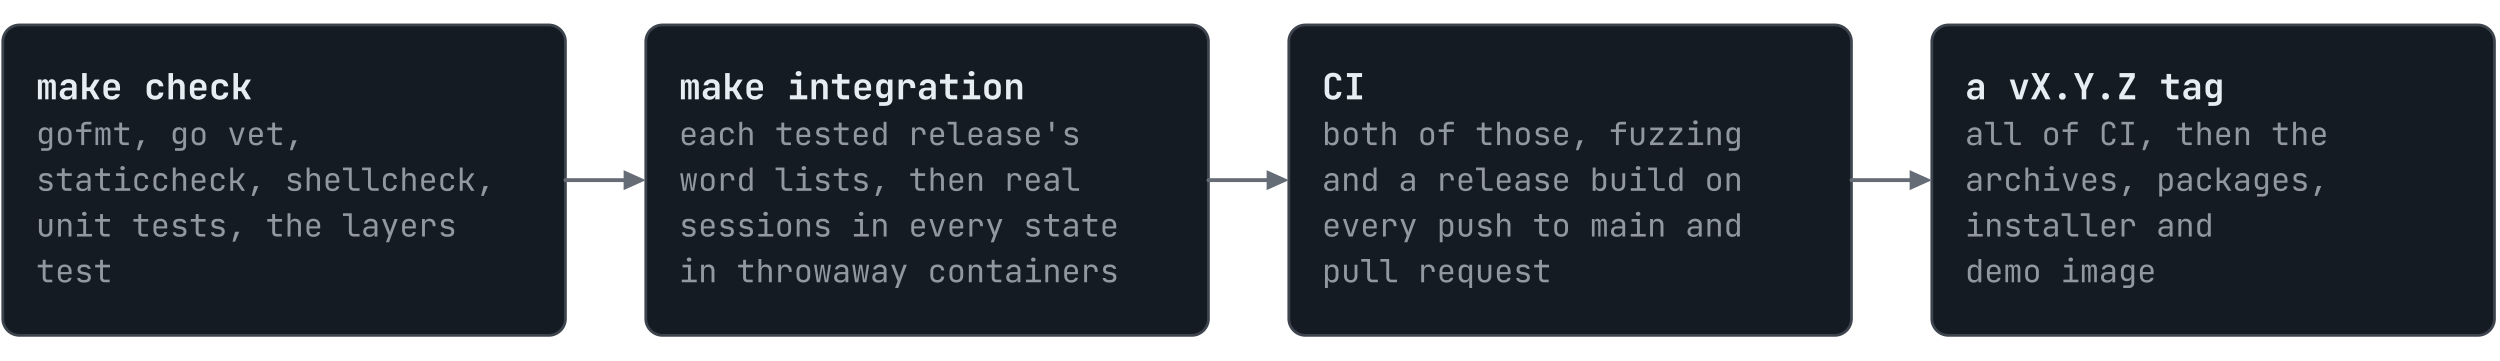
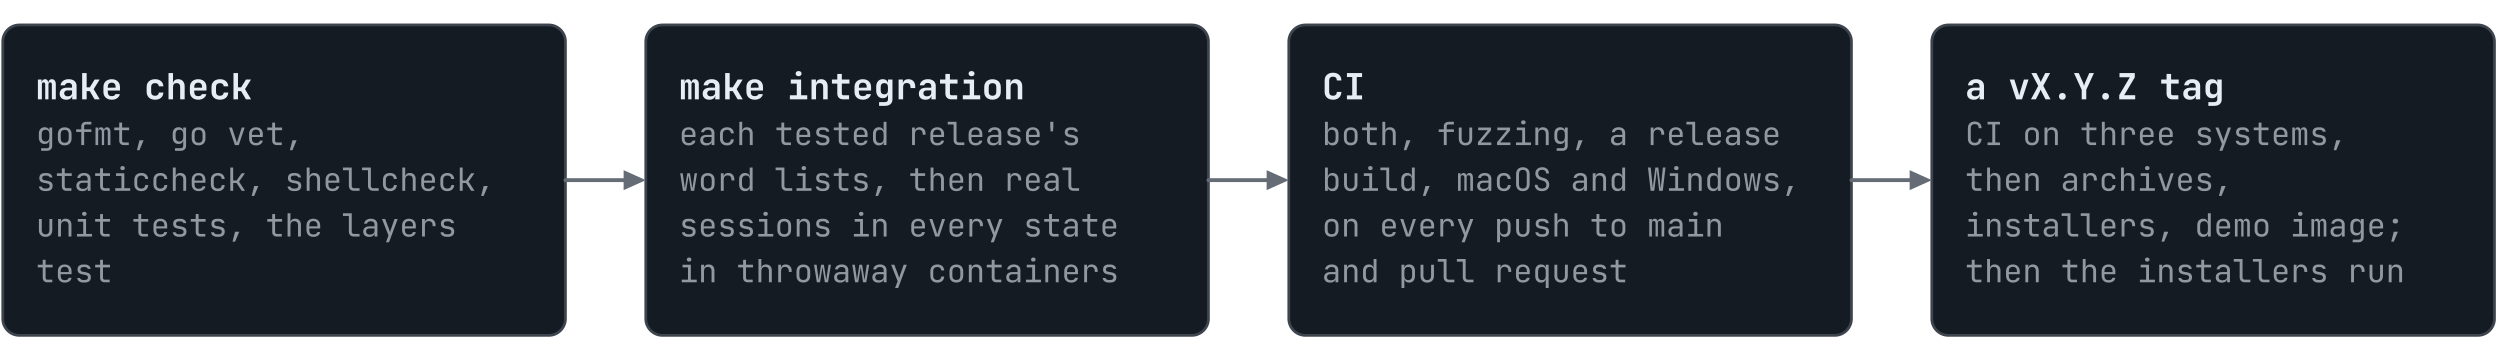
- <svg xmlns="http://www.w3.org/2000/svg" viewBox="-1 -1 902 130" width="902" height="130" role="img" aria-label="From a change to a release. make check runs gofmt, go vet, staticcheck, shellcheck, the unit tests and the layers test. make integration compares each tested zellij release's word lists, then runs real sessions on it in throwaway containers. CI runs both, fuzzing and a release build on every push to main and pull request. A vX.Y.Z tag runs all of CI, then builds the archives, packages, installer and demo image.">
+ <svg xmlns="http://www.w3.org/2000/svg" viewBox="-1 -1 902 130" width="902" height="130" role="img" aria-label="From a change to a release. make check runs gofmt, go vet, staticcheck, shellcheck, the unit tests and the layers test. make integration compares each tested zellij release's word lists, then runs real sessions on it in throwaway containers. CI runs both, fuzzing, a release build and the macOS and Windows checks on every push to main and pull request. A vX.Y.Z tag runs all of CI on Linux, macOS and Windows, then builds the archives, packages, installers and demo image, and installs the release to check the installers.">
  <defs>
    <path id="g0" d="M52 0V-550H154V-476H175L158 -458Q158 -504 184 -532Q210 -560 251 -560Q295 -560 320 -524Q344 -488 344 -427L322 -476H356L343 -458Q343 -504 369 -532Q395 -560 438 -560Q489 -560 519 -522Q549 -484 549 -419V0H439V-414Q439 -441 427 -456Q415 -472 392 -472Q370 -472 358 -457Q345 -442 345 -414V0H255V-414Q255 -442 243 -457Q231 -472 208 -472Q185 -472 174 -457Q162 -442 162 -414V0Z" />
    <path id="g1" d="M239 10Q154 10 105 -35Q56 -80 56 -156Q56 -237 110 -281Q164 -325 263 -325H400V-372Q400 -412 374 -434Q348 -457 303 -457Q262 -457 235 -439Q208 -421 203 -390H81Q90 -468 151 -514Q212 -560 307 -560Q408 -560 466 -510Q525 -459 525 -373V0H404V-96H384L404 -123Q404 -62 359 -26Q314 10 239 10ZM280 -84Q333 -84 366 -111Q400 -138 400 -181V-248H265Q227 -248 204 -226Q181 -204 181 -168Q181 -129 208 -106Q234 -84 280 -84Z" />
    <path id="g2" d="M80 0V-730H205V-334H292L426 -550H566L400 -284L569 0H426L292 -228H205V0Z" />
    <path id="g3" d="M301 10Q231 10 179 -17Q127 -44 98 -92Q70 -141 70 -206V-344Q70 -409 98 -458Q127 -506 179 -533Q231 -560 301 -560Q370 -560 422 -533Q473 -506 502 -458Q530 -409 530 -344V-245H191V-206Q191 -148 219 -118Q247 -89 302 -89Q344 -89 370 -104Q396 -118 403 -146H526Q512 -75 450 -32Q389 10 301 10ZM409 -315V-345Q409 -402 382 -432Q355 -463 301 -463Q247 -463 219 -432Q191 -401 191 -344V-323L418 -325Z" />
    <path id="g4" d="M303 10Q233 10 180 -16Q128 -43 99 -92Q70 -140 70 -206V-344Q70 -411 99 -459Q128 -507 180 -534Q233 -560 303 -560Q407 -560 469 -506Q531 -453 534 -361H409Q406 -404 378 -428Q351 -451 303 -451Q253 -451 224 -424Q195 -396 195 -345V-206Q195 -155 224 -127Q253 -99 303 -99Q351 -99 378 -122Q406 -146 409 -189H534Q531 -97 469 -44Q407 10 303 10Z" />
    <path id="g5" d="M77 0V-730H202V-550L199 -445H233L199 -416Q199 -484 238 -522Q278 -560 347 -560Q428 -560 476 -506Q525 -452 525 -361V0H400V-348Q400 -398 374 -425Q348 -452 301 -452Q255 -452 228 -424Q202 -396 202 -344V0Z" />
    <path id="g6" d="M161 180V98H336Q378 98 398 79Q417 60 417 20V-50L419 -150H401L418 -165Q418 -105 378 -70Q338 -35 271 -35Q186 -35 137 -90Q88 -146 88 -240V-356Q88 -450 137 -505Q186 -560 271 -560Q338 -560 378 -525Q418 -490 418 -430L401 -445H418V-550H507V20Q507 94 462 137Q416 180 335 180ZM298 -113Q354 -113 386 -148Q418 -183 418 -245V-350Q418 -412 386 -447Q354 -482 298 -482Q241 -482 210 -448Q178 -414 178 -350V-245Q178 -181 210 -147Q241 -113 298 -113Z" />
    <path id="g7" d="M300 8Q234 8 186 -17Q138 -42 112 -90Q85 -137 85 -202V-348Q85 -414 112 -461Q138 -508 186 -533Q234 -558 300 -558Q366 -558 414 -533Q462 -508 488 -461Q515 -414 515 -349V-202Q515 -137 488 -90Q462 -42 414 -17Q366 8 300 8ZM300 -72Q359 -72 392 -105Q425 -138 425 -202V-348Q425 -412 392 -445Q359 -478 300 -478Q242 -478 208 -445Q175 -412 175 -348V-202Q175 -138 208 -105Q242 -72 300 -72Z" />
    <path id="g8" d="M220 0V-413H60V-495H220V-590Q220 -655 261 -692Q302 -730 374 -730H535V-648H374Q343 -648 326 -634Q310 -619 310 -590V-495H535V-413H310V0Z" />
    <path id="g9" d="M66 0V-550H145V-484H163L149 -460Q149 -506 174 -533Q198 -560 240 -560Q286 -560 311 -526Q336 -492 336 -430L309 -484H351L332 -460Q332 -506 358 -533Q383 -560 425 -560Q477 -560 506 -521Q534 -482 534 -418V0H451V-419Q451 -453 436 -472Q422 -491 394 -491Q367 -491 352 -472Q336 -454 336 -420V0H264V-419Q264 -454 248 -472Q233 -491 205 -491Q177 -491 163 -472Q149 -454 149 -420V0Z" />
    <path id="g10" d="M360 0Q289 0 250 -38Q210 -76 210 -145V-468H55V-550H210V-705H300V-550H520V-468H300V-145Q300 -82 360 -82H510V0Z" />
    <path id="g11" d="M165 160 245 -151H375L245 160Z" />
    <path id="g12" d="M239 0 55 -550H147L269 -180Q280 -147 289 -116Q298 -86 302 -69Q307 -86 316 -116Q325 -147 335 -180L454 -550H545L361 0Z" />
    <path id="g13" d="M300 10Q235 10 186 -16Q138 -42 112 -90Q85 -137 85 -200V-350Q85 -414 112 -461Q138 -508 186 -534Q235 -560 300 -560Q365 -560 414 -534Q462 -508 488 -461Q515 -414 515 -350V-253H173V-200Q173 -135 206 -100Q239 -66 300 -66Q352 -66 384 -84Q416 -103 423 -140H513Q504 -71 446 -30Q387 10 300 10ZM427 -313V-350Q427 -415 394 -450Q362 -485 300 -485Q239 -485 206 -450Q173 -415 173 -350V-321H434Z" />
    <path id="g14" d="M283 8Q227 8 186 -10Q144 -27 120 -59Q95 -91 90 -135H180Q186 -106 212 -89Q239 -72 283 -72H325Q378 -72 404 -94Q430 -115 430 -151Q430 -186 406 -206Q383 -227 337 -234L263 -246Q182 -260 142 -296Q103 -333 103 -403Q103 -477 150 -518Q197 -558 291 -558H329Q408 -558 456 -521Q504 -484 514 -421H424Q418 -447 394 -462Q370 -478 329 -478H291Q240 -478 216 -459Q193 -440 193 -402Q193 -368 213 -352Q233 -336 276 -329L350 -317Q439 -303 480 -265Q520 -227 520 -155Q520 -79 472 -36Q423 8 325 8Z" />
    <path id="g15" d="M252 10Q165 10 115 -34Q65 -79 65 -155Q65 -232 115 -276Q165 -320 250 -320H420V-375Q420 -426 390 -454Q359 -481 303 -481Q254 -481 221 -460Q188 -440 183 -405H93Q102 -476 160 -518Q218 -560 305 -560Q400 -560 455 -511Q510 -462 510 -378V0H422V-105H407L422 -120Q422 -60 376 -25Q329 10 252 10ZM274 -61Q338 -61 379 -93Q420 -125 420 -175V-253H252Q207 -253 181 -228Q155 -203 155 -160Q155 -114 186 -88Q218 -61 274 -61Z" />
    <path id="g16" d="M85 0V-82H280V-468H110V-550H370V-82H555V0ZM315 -649Q282 -649 263 -666Q244 -683 244 -712Q244 -742 263 -760Q282 -777 315 -777Q348 -777 367 -760Q386 -742 386 -712Q386 -683 367 -666Q348 -649 315 -649Z" />
    <path id="g17" d="M304 10Q238 10 188 -15Q139 -40 112 -88Q85 -135 85 -200V-350Q85 -416 112 -463Q139 -510 188 -535Q238 -560 304 -560Q399 -560 457 -509Q515 -458 518 -370H428Q425 -423 392 -452Q360 -480 304 -480Q245 -480 210 -446Q175 -413 175 -351V-200Q175 -138 210 -104Q245 -70 304 -70Q360 -70 392 -99Q425 -128 428 -180H518Q515 -92 457 -41Q399 10 304 10Z" />
    <path id="g18" d="M92 0V-730H182V-550V-445H201L182 -424Q182 -489 221 -524Q260 -560 329 -560Q412 -560 461 -509Q510 -458 510 -370V0H420V-360Q420 -419 388 -452Q357 -484 303 -484Q247 -484 214 -449Q182 -414 182 -350V0Z" />
    <path id="g19" d="M95 0V-730H185V-323H291L451 -550H554L369 -288L557 0H452L292 -245H185V0Z" />
    <path id="g20" d="M375 0Q327 0 291 -19Q255 -38 235 -73Q215 -108 215 -155V-648H30V-730H305V-155Q305 -121 324 -102Q343 -82 375 -82H550V0Z" />
    <path id="g21" d="M299 10Q204 10 147 -46Q90 -103 90 -200V-550H180V-200Q180 -138 212 -104Q244 -69 299 -69Q355 -69 388 -104Q420 -138 420 -200V-550H510V-200Q510 -103 452 -46Q394 10 299 10Z" />
    <path id="g22" d="M92 0V-550H182V-445H201L182 -424Q182 -489 221 -524Q260 -560 329 -560Q412 -560 461 -509Q510 -458 510 -370V0H420V-360Q420 -419 388 -450Q357 -482 303 -482Q247 -482 214 -448Q182 -414 182 -350V0Z" />
    <path id="g23" d="M178 180 259 -34 55 -550H155L283 -210Q290 -193 296 -170Q302 -146 306 -130Q310 -146 316 -170Q322 -193 328 -210L448 -550H545L274 180Z" />
    <path id="g24" d="M111 0V-550H199V-445H220L191 -380Q191 -469 230 -514Q268 -560 344 -560Q431 -560 482 -506Q534 -451 534 -358V-325H444V-350Q444 -415 412 -450Q381 -484 323 -484Q266 -484 234 -449Q201 -414 201 -350V0Z" />
    <path id="g25" d="M76 0V-114H268V-437H101V-550H388V-114H558V0ZM318 -642Q280 -642 258 -662Q236 -681 236 -714Q236 -747 258 -766Q280 -786 318 -786Q356 -786 378 -766Q400 -747 400 -714Q400 -681 378 -662Q356 -642 318 -642Z" />
    <path id="g26" d="M77 0V-550H199V-445H233L199 -416Q199 -484 238 -522Q278 -560 347 -560Q428 -560 476 -506Q525 -452 525 -361V0H400V-348Q400 -398 374 -425Q348 -452 301 -452Q255 -452 228 -424Q202 -396 202 -344V0Z" />
    <path id="g27" d="M360 0Q281 0 236 -44Q192 -88 192 -165V-437H43V-550H192V-705H318V-550H529V-437H318V-165Q318 -113 369 -113H519V0Z" />
    <path id="g28" d="M152 180V76H315Q357 76 378 56Q399 35 399 -3V-44L401 -147H374L401 -174Q401 -107 362 -70Q322 -32 255 -32Q171 -32 122 -89Q72 -146 72 -243V-350Q72 -446 122 -503Q171 -560 255 -560Q322 -560 362 -522Q401 -485 401 -418L374 -445H401L398 -550H523V0Q523 83 468 132Q413 180 317 180ZM297 -140Q345 -140 372 -168Q398 -197 398 -248V-344Q398 -395 372 -424Q345 -452 297 -452Q249 -452 223 -424Q197 -396 197 -344V-248Q197 -196 223 -168Q249 -140 297 -140Z" />
    <path id="g29" d="M94 0V-550H212V-445H243L206 -381Q206 -470 246 -515Q286 -560 364 -560Q453 -560 504 -505Q555 -450 555 -353V-313H424V-344Q424 -397 396 -426Q369 -455 321 -455Q272 -455 246 -426Q219 -397 219 -344V0Z" />
    <path id="g30" d="M300 9Q230 9 178 -18Q127 -44 98 -92Q70 -141 70 -207V-343Q70 -409 98 -458Q127 -506 178 -532Q230 -559 300 -559Q371 -559 422 -532Q473 -506 502 -458Q530 -409 530 -344V-207Q530 -141 502 -92Q473 -44 422 -18Q371 9 300 9ZM300 -100Q350 -100 378 -128Q405 -155 405 -207V-343Q405 -396 378 -423Q350 -450 300 -450Q251 -450 223 -423Q195 -396 195 -343V-207Q195 -155 223 -128Q251 -100 300 -100Z" />
    <path id="g31" d="M268 10Q186 10 136 -45Q85 -100 85 -194V-355Q85 -450 135 -505Q185 -560 268 -560Q336 -560 377 -523Q418 -486 418 -424L400 -445H420L418 -570V-730H508V0H418V-105H400L418 -126Q418 -63 377 -26Q336 10 268 10ZM298 -68Q354 -68 386 -103Q418 -138 418 -200V-350Q418 -412 386 -447Q354 -482 298 -482Q241 -482 208 -448Q175 -414 175 -350V-200Q175 -136 208 -102Q241 -68 298 -68Z" />
    <path id="g32" d="M258 -430 246 -580V-730H343V-580L332 -430Z" />
    <path id="g33" d="M123 0 35 -550H115L170 -160Q173 -138 176 -112Q180 -87 182 -70Q184 -87 188 -112Q193 -138 196 -160L257 -550H343L404 -160Q407 -138 412 -112Q416 -87 418 -70Q420 -87 424 -112Q429 -138 432 -160L489 -550H565L473 0H374L315 -380Q311 -408 306 -436Q301 -464 299 -480Q297 -464 293 -436Q289 -408 284 -380L222 0Z" />
    <path id="g34" d="M304 10Q234 10 182 -16Q129 -43 100 -92Q72 -140 72 -206V-524Q72 -591 100 -639Q129 -687 182 -714Q234 -740 304 -740Q375 -740 426 -714Q478 -687 507 -639Q536 -591 536 -524H410Q410 -576 382 -603Q355 -630 304 -630Q253 -630 225 -603Q197 -576 197 -525V-206Q197 -155 225 -128Q253 -100 304 -100Q355 -100 382 -128Q410 -155 410 -206H536Q536 -141 507 -92Q478 -43 426 -16Q375 10 304 10Z" />
    <path id="g35" d="M90 0V-110H237V-620H90V-730H510V-620H363V-110H510V0Z" />
    <path id="g36" d="M332 10Q264 10 223 -26Q182 -63 182 -126L200 -105H182V0H92V-730H182V-570L180 -445H200L182 -424Q182 -486 224 -523Q265 -560 332 -560Q415 -560 465 -505Q515 -450 515 -355V-194Q515 -100 465 -45Q415 10 332 10ZM302 -68Q359 -68 392 -102Q425 -136 425 -200V-350Q425 -414 392 -448Q359 -482 302 -482Q247 -482 214 -447Q182 -412 182 -350V-200Q182 -138 214 -103Q247 -68 302 -68Z" />
    <path id="g37" d="M90 0V-90L398 -468H98V-550H499V-460L185 -82H510V0Z" />
-     <path id="g38" d="M92 180V-550H182V-445H200L182 -424Q182 -487 224 -524Q265 -560 333 -560Q416 -560 466 -506Q515 -451 515 -356V-195Q515 -132 492 -86Q470 -40 430 -15Q389 10 333 10Q266 10 224 -27Q182 -64 182 -126L200 -105H180L182 20V180ZM303 -68Q360 -68 392 -102Q425 -136 425 -200V-350Q425 -414 392 -448Q360 -482 303 -482Q248 -482 215 -447Q182 -412 182 -350V-200Q182 -138 215 -103Q248 -68 303 -68Z" />
-     <path id="g39" d="M418 180V20L420 -105H400L418 -126Q418 -64 377 -27Q336 10 268 10Q185 10 136 -45Q88 -100 88 -195V-356Q88 -451 137 -506Q186 -560 268 -560Q336 -560 377 -524Q418 -487 418 -424L400 -445H418V-550H508V180ZM298 -68Q354 -68 386 -103Q418 -138 418 -200V-350Q418 -412 386 -447Q354 -482 298 -482Q241 -482 210 -448Q178 -414 178 -350V-200Q178 -136 210 -102Q241 -68 298 -68Z" />
-     <path id="g40" d="M220 0 39 -550H167L272 -216Q281 -186 290 -154Q298 -122 302 -103Q307 -122 315 -154Q323 -186 331 -215L434 -550H561L381 0Z" />
-     <path id="g41" d="M28 0 230 -374 40 -730H180L272 -547Q282 -527 290 -508Q298 -490 302 -480Q305 -490 313 -508Q321 -527 331 -547L424 -730H560L370 -377L572 0H432L329 -202Q319 -222 310 -241Q302 -260 298 -271Q294 -260 286 -241Q278 -222 268 -202L164 0Z" />
-     <path id="g42" d="M300 10Q257 10 232 -15Q206 -40 206 -83Q206 -126 232 -152Q257 -177 300 -177Q343 -177 368 -152Q394 -126 394 -83Q394 -40 368 -15Q343 10 300 10Z" />
-     <path id="g43" d="M237 0V-265L23 -730H154L268 -477Q281 -447 290 -418Q299 -389 302 -373Q306 -389 314 -418Q323 -447 336 -477L447 -730H577L363 -265V0Z" />
-     <path id="g44" d="M79 0V-119L372 -614H86V-730H510V-611L216 -116H521V0Z" />
-     <path id="g45" d="M304 10Q238 10 190 -15Q141 -40 114 -88Q88 -135 88 -200V-530Q88 -596 114 -643Q141 -690 190 -715Q238 -740 304 -740Q370 -740 418 -714Q466 -689 492 -642Q518 -595 518 -530H428Q428 -592 396 -626Q363 -659 304 -659Q245 -659 212 -626Q178 -593 178 -531V-200Q178 -138 212 -104Q245 -71 304 -71Q363 -71 396 -104Q428 -138 428 -200H518Q518 -136 492 -88Q466 -41 418 -16Q370 10 304 10Z" />
-     <path id="g46" d="M105 0V-82H254V-648H105V-730H495V-648H346V-82H495V0Z" />
+     <path id="g38" d="M300 10Q234 10 186 -15Q139 -40 114 -88Q88 -135 88 -200V-530Q88 -596 114 -643Q139 -690 186 -715Q234 -740 300 -740Q366 -740 414 -715Q461 -690 486 -643Q512 -596 512 -531V-200Q512 -135 486 -88Q461 -40 414 -15Q366 10 300 10ZM300 -71Q359 -71 390 -104Q422 -138 422 -200V-530Q422 -592 390 -626Q359 -659 300 -659Q242 -659 210 -626Q178 -592 178 -530V-200Q178 -138 210 -104Q242 -71 300 -71Z" />
+     <path id="g39" d="M304 10Q232 10 180 -14Q129 -38 101 -83Q73 -128 72 -190H162Q162 -135 200 -103Q237 -71 304 -71Q367 -71 402 -102Q438 -133 438 -188Q438 -232 414 -265Q391 -298 347 -311L248 -342Q173 -365 132 -419Q92 -473 92 -546Q92 -605 118 -648Q145 -692 193 -716Q241 -741 306 -741Q402 -741 460 -688Q518 -634 519 -545H429Q429 -599 396 -630Q364 -660 305 -660Q247 -660 214 -632Q182 -604 182 -554Q182 -509 206 -476Q230 -443 275 -429L375 -397Q448 -374 488 -319Q528 -264 528 -190Q528 -130 500 -85Q472 -40 422 -15Q371 10 304 10Z" />
+     <path id="g40" d="M109 0 25 -730H111L166 -190Q168 -168 170 -144Q172 -121 174 -100Q175 -79 175 -65Q177 -79 178 -100Q180 -121 182 -144Q185 -168 188 -190L256 -730H349L411 -190Q414 -168 416 -144Q419 -121 422 -100Q424 -79 425 -65Q426 -79 428 -100Q429 -121 432 -144Q434 -168 436 -190L493 -730H575L489 0H376L314 -550Q312 -573 310 -595Q307 -617 305 -636Q303 -655 302 -667Q301 -655 298 -636Q296 -617 294 -595Q292 -573 289 -550L222 0Z" />
+     <path id="g41" d="M92 180V-550H182V-445H200L182 -424Q182 -487 224 -524Q265 -560 333 -560Q416 -560 466 -506Q515 -451 515 -356V-195Q515 -132 492 -86Q470 -40 430 -15Q389 10 333 10Q266 10 224 -27Q182 -64 182 -126L200 -105H180L182 20V180ZM303 -68Q360 -68 392 -102Q425 -136 425 -200V-350Q425 -414 392 -448Q360 -482 303 -482Q248 -482 215 -447Q182 -412 182 -350V-200Q182 -138 215 -103Q248 -68 303 -68Z" />
+     <path id="g42" d="M418 180V20L420 -105H400L418 -126Q418 -64 377 -27Q336 10 268 10Q185 10 136 -45Q88 -100 88 -195V-356Q88 -451 137 -506Q186 -560 268 -560Q336 -560 377 -524Q418 -487 418 -424L400 -445H418V-550H508V180ZM298 -68Q354 -68 386 -103Q418 -138 418 -200V-350Q418 -412 386 -447Q354 -482 298 -482Q241 -482 210 -448Q178 -414 178 -350V-200Q178 -136 210 -102Q241 -68 298 -68Z" />
+     <path id="g43" d="M220 0 39 -550H167L272 -216Q281 -186 290 -154Q298 -122 302 -103Q307 -122 315 -154Q323 -186 331 -215L434 -550H561L381 0Z" />
+     <path id="g44" d="M28 0 230 -374 40 -730H180L272 -547Q282 -527 290 -508Q298 -490 302 -480Q305 -490 313 -508Q321 -527 331 -547L424 -730H560L370 -377L572 0H432L329 -202Q319 -222 310 -241Q302 -260 298 -271Q294 -260 286 -241Q278 -222 268 -202L164 0Z" />
+     <path id="g45" d="M300 10Q257 10 232 -15Q206 -40 206 -83Q206 -126 232 -152Q257 -177 300 -177Q343 -177 368 -152Q394 -126 394 -83Q394 -40 368 -15Q343 10 300 10Z" />
+     <path id="g46" d="M237 0V-265L23 -730H154L268 -477Q281 -447 290 -418Q299 -389 302 -373Q306 -389 314 -418Q323 -447 336 -477L447 -730H577L363 -265V0Z" />
+     <path id="g47" d="M79 0V-119L372 -614H86V-730H510V-611L216 -116H521V0Z" />
+     <path id="g48" d="M304 10Q238 10 190 -15Q141 -40 114 -88Q88 -135 88 -200V-530Q88 -596 114 -643Q141 -690 190 -715Q238 -740 304 -740Q370 -740 418 -714Q466 -689 492 -642Q518 -595 518 -530H428Q428 -592 396 -626Q363 -659 304 -659Q245 -659 212 -626Q178 -593 178 -531V-200Q178 -138 212 -104Q245 -71 304 -71Q363 -71 396 -104Q428 -138 428 -200H518Q518 -136 492 -88Q466 -41 418 -16Q370 10 304 10Z" />
+     <path id="g49" d="M105 0V-82H254V-648H105V-730H495V-648H346V-82H495V0Z" />
+     <path id="g50" d="M170 160 250 -151H380L250 160ZM290 -410Q257 -410 236 -431Q215 -452 215 -485Q215 -517 236 -538Q258 -560 290 -560H310Q342 -560 364 -538Q385 -517 385 -485Q385 -452 364 -431Q343 -410 310 -410Z" />
  </defs>
  <rect x="0" y="8" width="203" height="112" rx="6" fill="#151b23" stroke="#3d444d" stroke-width="1" />
  <g transform="scale(0.013)" fill="#e6edf3">
    <use href="#g0" x="923.1" y="2680.8" />
    <use href="#g1" x="1523.1" y="2680.8" />
    <use href="#g2" x="2123.1" y="2680.8" />
    <use href="#g3" x="2723.1" y="2680.8" />
    <use href="#g4" x="3923.1" y="2680.8" />
    <use href="#g5" x="4523.1" y="2680.8" />
    <use href="#g3" x="5123.1" y="2680.8" />
    <use href="#g4" x="5723.1" y="2680.8" />
    <use href="#g2" x="6323.1" y="2680.8" />
  </g>
  <g transform="scale(0.0115)" fill="#9198a1">
    <use href="#g6" x="1043.5" y="4465.2" />
    <use href="#g7" x="1643.5" y="4465.2" />
    <use href="#g8" x="2243.5" y="4465.2" />
    <use href="#g9" x="2843.5" y="4465.2" />
    <use href="#g10" x="3443.5" y="4465.2" />
    <use href="#g11" x="4043.5" y="4465.2" />
    <use href="#g6" x="5243.5" y="4465.2" />
    <use href="#g7" x="5843.5" y="4465.2" />
    <use href="#g12" x="7043.5" y="4465.2" />
    <use href="#g13" x="7643.5" y="4465.2" />
    <use href="#g10" x="8243.5" y="4465.2" />
    <use href="#g11" x="8843.5" y="4465.2" />
  </g>
  <g transform="scale(0.0115)" fill="#9198a1">
    <use href="#g14" x="1043.5" y="5900.0" />
    <use href="#g10" x="1643.5" y="5900.0" />
    <use href="#g15" x="2243.5" y="5900.0" />
    <use href="#g10" x="2843.5" y="5900.0" />
    <use href="#g16" x="3443.5" y="5900.0" />
    <use href="#g17" x="4043.5" y="5900.0" />
    <use href="#g17" x="4643.5" y="5900.0" />
    <use href="#g18" x="5243.5" y="5900.0" />
    <use href="#g13" x="5843.5" y="5900.0" />
    <use href="#g17" x="6443.5" y="5900.0" />
    <use href="#g19" x="7043.5" y="5900.0" />
    <use href="#g11" x="7643.5" y="5900.0" />
    <use href="#g14" x="8843.5" y="5900.0" />
    <use href="#g18" x="9443.5" y="5900.0" />
    <use href="#g13" x="10043.5" y="5900.0" />
    <use href="#g20" x="10643.5" y="5900.0" />
    <use href="#g20" x="11243.5" y="5900.0" />
    <use href="#g17" x="11843.5" y="5900.0" />
    <use href="#g18" x="12443.5" y="5900.0" />
    <use href="#g13" x="13043.5" y="5900.0" />
    <use href="#g17" x="13643.5" y="5900.0" />
    <use href="#g19" x="14243.5" y="5900.0" />
    <use href="#g11" x="14843.5" y="5900.0" />
  </g>
  <g transform="scale(0.0115)" fill="#9198a1">
    <use href="#g21" x="1043.5" y="7334.8" />
    <use href="#g22" x="1643.5" y="7334.8" />
    <use href="#g16" x="2243.5" y="7334.8" />
    <use href="#g10" x="2843.5" y="7334.8" />
    <use href="#g10" x="4043.5" y="7334.8" />
    <use href="#g13" x="4643.5" y="7334.8" />
    <use href="#g14" x="5243.5" y="7334.8" />
    <use href="#g10" x="5843.5" y="7334.8" />
    <use href="#g14" x="6443.5" y="7334.8" />
    <use href="#g11" x="7043.5" y="7334.8" />
    <use href="#g10" x="8243.5" y="7334.8" />
    <use href="#g18" x="8843.5" y="7334.8" />
    <use href="#g13" x="9443.5" y="7334.8" />
    <use href="#g20" x="10643.5" y="7334.8" />
    <use href="#g15" x="11243.5" y="7334.8" />
    <use href="#g23" x="11843.5" y="7334.8" />
    <use href="#g13" x="12443.5" y="7334.8" />
    <use href="#g24" x="13043.5" y="7334.8" />
    <use href="#g14" x="13643.5" y="7334.8" />
  </g>
  <g transform="scale(0.0115)" fill="#9198a1">
    <use href="#g10" x="1043.5" y="8769.6" />
    <use href="#g13" x="1643.5" y="8769.6" />
    <use href="#g14" x="2243.5" y="8769.6" />
    <use href="#g10" x="2843.5" y="8769.6" />
  </g>
  <rect x="232" y="8" width="203" height="112" rx="6" fill="#151b23" stroke="#3d444d" stroke-width="1" />
  <g transform="scale(0.013)" fill="#e6edf3">
    <use href="#g0" x="18769.2" y="2680.8" />
    <use href="#g1" x="19369.2" y="2680.8" />
    <use href="#g2" x="19969.2" y="2680.8" />
    <use href="#g3" x="20569.2" y="2680.8" />
    <use href="#g25" x="21769.2" y="2680.8" />
    <use href="#g26" x="22369.2" y="2680.8" />
    <use href="#g27" x="22969.2" y="2680.8" />
    <use href="#g3" x="23569.2" y="2680.8" />
    <use href="#g28" x="24169.2" y="2680.8" />
    <use href="#g29" x="24769.2" y="2680.8" />
    <use href="#g1" x="25369.2" y="2680.8" />
    <use href="#g27" x="25969.2" y="2680.8" />
    <use href="#g25" x="26569.2" y="2680.8" />
    <use href="#g30" x="27169.2" y="2680.8" />
    <use href="#g26" x="27769.2" y="2680.8" />
  </g>
  <g transform="scale(0.0115)" fill="#9198a1">
    <use href="#g13" x="21217.4" y="4465.2" />
    <use href="#g15" x="21817.4" y="4465.2" />
    <use href="#g17" x="22417.4" y="4465.2" />
    <use href="#g18" x="23017.4" y="4465.2" />
    <use href="#g10" x="24217.4" y="4465.2" />
    <use href="#g13" x="24817.4" y="4465.2" />
    <use href="#g14" x="25417.4" y="4465.2" />
    <use href="#g10" x="26017.4" y="4465.2" />
    <use href="#g13" x="26617.4" y="4465.2" />
    <use href="#g31" x="27217.4" y="4465.2" />
    <use href="#g24" x="28417.4" y="4465.2" />
    <use href="#g13" x="29017.4" y="4465.2" />
    <use href="#g20" x="29617.4" y="4465.2" />
    <use href="#g13" x="30217.4" y="4465.2" />
    <use href="#g15" x="30817.4" y="4465.2" />
    <use href="#g14" x="31417.4" y="4465.2" />
    <use href="#g13" x="32017.4" y="4465.2" />
    <use href="#g32" x="32617.4" y="4465.2" />
    <use href="#g14" x="33217.4" y="4465.2" />
  </g>
  <g transform="scale(0.0115)" fill="#9198a1">
    <use href="#g33" x="21217.4" y="5900.0" />
    <use href="#g7" x="21817.4" y="5900.0" />
    <use href="#g24" x="22417.4" y="5900.0" />
    <use href="#g31" x="23017.4" y="5900.0" />
    <use href="#g20" x="24217.4" y="5900.0" />
    <use href="#g16" x="24817.4" y="5900.0" />
    <use href="#g14" x="25417.4" y="5900.0" />
    <use href="#g10" x="26017.4" y="5900.0" />
    <use href="#g14" x="26617.4" y="5900.0" />
    <use href="#g11" x="27217.4" y="5900.0" />
    <use href="#g10" x="28417.4" y="5900.0" />
    <use href="#g18" x="29017.4" y="5900.0" />
    <use href="#g13" x="29617.4" y="5900.0" />
    <use href="#g22" x="30217.4" y="5900.0" />
    <use href="#g24" x="31417.4" y="5900.0" />
    <use href="#g13" x="32017.4" y="5900.0" />
    <use href="#g15" x="32617.4" y="5900.0" />
    <use href="#g20" x="33217.4" y="5900.0" />
  </g>
  <g transform="scale(0.0115)" fill="#9198a1">
    <use href="#g14" x="21217.4" y="7334.8" />
    <use href="#g13" x="21817.4" y="7334.8" />
    <use href="#g14" x="22417.4" y="7334.8" />
    <use href="#g14" x="23017.4" y="7334.8" />
    <use href="#g16" x="23617.4" y="7334.8" />
    <use href="#g7" x="24217.4" y="7334.8" />
    <use href="#g22" x="24817.4" y="7334.8" />
    <use href="#g14" x="25417.4" y="7334.8" />
    <use href="#g16" x="26617.4" y="7334.8" />
    <use href="#g22" x="27217.4" y="7334.8" />
    <use href="#g13" x="28417.4" y="7334.8" />
    <use href="#g12" x="29017.4" y="7334.8" />
    <use href="#g13" x="29617.4" y="7334.8" />
    <use href="#g24" x="30217.4" y="7334.8" />
    <use href="#g23" x="30817.4" y="7334.8" />
    <use href="#g14" x="32017.4" y="7334.8" />
    <use href="#g10" x="32617.4" y="7334.8" />
    <use href="#g15" x="33217.4" y="7334.8" />
    <use href="#g10" x="33817.4" y="7334.8" />
    <use href="#g13" x="34417.4" y="7334.8" />
  </g>
  <g transform="scale(0.0115)" fill="#9198a1">
    <use href="#g16" x="21217.4" y="8769.6" />
    <use href="#g22" x="21817.4" y="8769.6" />
    <use href="#g10" x="23017.4" y="8769.6" />
    <use href="#g18" x="23617.4" y="8769.6" />
    <use href="#g24" x="24217.4" y="8769.6" />
    <use href="#g7" x="24817.4" y="8769.6" />
    <use href="#g33" x="25417.4" y="8769.6" />
    <use href="#g15" x="26017.4" y="8769.6" />
    <use href="#g33" x="26617.4" y="8769.6" />
    <use href="#g15" x="27217.4" y="8769.6" />
    <use href="#g23" x="27817.4" y="8769.6" />
    <use href="#g17" x="29017.4" y="8769.6" />
    <use href="#g7" x="29617.4" y="8769.6" />
    <use href="#g22" x="30217.4" y="8769.6" />
    <use href="#g10" x="30817.4" y="8769.6" />
    <use href="#g15" x="31417.4" y="8769.6" />
    <use href="#g16" x="32017.4" y="8769.6" />
    <use href="#g22" x="32617.4" y="8769.6" />
    <use href="#g13" x="33217.4" y="8769.6" />
    <use href="#g24" x="33817.4" y="8769.6" />
    <use href="#g14" x="34417.4" y="8769.6" />
  </g>
  <path d="M203,64.0 L225.0,64.0" fill="none" stroke="#656c76" stroke-width="1.4" stroke-linejoin="round" stroke-linecap="round" />
  <path d="M232,64.0 L224.0,67.6 L224.0,60.4 Z" fill="#656c76" />
  <rect x="464" y="8" width="203" height="112" rx="6" fill="#151b23" stroke="#3d444d" stroke-width="1" />
  <g transform="scale(0.013)" fill="#e6edf3">
    <use href="#g34" x="36615.4" y="2680.8" />
    <use href="#g35" x="37215.4" y="2680.8" />
  </g>
  <g transform="scale(0.0115)" fill="#9198a1">
    <use href="#g36" x="41391.3" y="4465.2" />
    <use href="#g7" x="41991.3" y="4465.2" />
    <use href="#g10" x="42591.3" y="4465.2" />
    <use href="#g18" x="43191.3" y="4465.2" />
-     <use href="#g7" x="44391.3" y="4465.2" />
+     <use href="#g11" x="43791.3" y="4465.2" />
    <use href="#g8" x="44991.3" y="4465.2" />
-     <use href="#g10" x="46191.3" y="4465.2" />
-     <use href="#g18" x="46791.3" y="4465.2" />
-     <use href="#g7" x="47391.3" y="4465.2" />
-     <use href="#g14" x="47991.3" y="4465.2" />
-     <use href="#g13" x="48591.3" y="4465.2" />
+     <use href="#g21" x="45591.3" y="4465.2" />
+     <use href="#g37" x="46191.3" y="4465.2" />
+     <use href="#g37" x="46791.3" y="4465.2" />
+     <use href="#g16" x="47391.3" y="4465.2" />
+     <use href="#g22" x="47991.3" y="4465.2" />
+     <use href="#g6" x="48591.3" y="4465.2" />
    <use href="#g11" x="49191.3" y="4465.2" />
-     <use href="#g8" x="50391.3" y="4465.2" />
-     <use href="#g21" x="50991.3" y="4465.2" />
-     <use href="#g37" x="51591.3" y="4465.2" />
-     <use href="#g37" x="52191.3" y="4465.2" />
-     <use href="#g16" x="52791.3" y="4465.2" />
-     <use href="#g22" x="53391.3" y="4465.2" />
-     <use href="#g6" x="53991.3" y="4465.2" />
-   </g>
-   <g transform="scale(0.0115)" fill="#9198a1">
-     <use href="#g15" x="41391.3" y="5900.0" />
-     <use href="#g22" x="41991.3" y="5900.0" />
-     <use href="#g31" x="42591.3" y="5900.0" />
-     <use href="#g15" x="43791.3" y="5900.0" />
-     <use href="#g24" x="44991.3" y="5900.0" />
-     <use href="#g13" x="45591.3" y="5900.0" />
-     <use href="#g20" x="46191.3" y="5900.0" />
-     <use href="#g13" x="46791.3" y="5900.0" />
-     <use href="#g15" x="47391.3" y="5900.0" />
-     <use href="#g14" x="47991.3" y="5900.0" />
-     <use href="#g13" x="48591.3" y="5900.0" />
-     <use href="#g36" x="49791.3" y="5900.0" />
-     <use href="#g21" x="50391.3" y="5900.0" />
-     <use href="#g16" x="50991.3" y="5900.0" />
-     <use href="#g20" x="51591.3" y="5900.0" />
-     <use href="#g31" x="52191.3" y="5900.0" />
-     <use href="#g7" x="53391.3" y="5900.0" />
-     <use href="#g22" x="53991.3" y="5900.0" />
-   </g>
-   <g transform="scale(0.0115)" fill="#9198a1">
-     <use href="#g13" x="41391.3" y="7334.8" />
-     <use href="#g12" x="41991.3" y="7334.8" />
-     <use href="#g13" x="42591.3" y="7334.8" />
-     <use href="#g24" x="43191.3" y="7334.8" />
-     <use href="#g23" x="43791.3" y="7334.8" />
-     <use href="#g38" x="44991.3" y="7334.8" />
-     <use href="#g21" x="45591.3" y="7334.8" />
-     <use href="#g14" x="46191.3" y="7334.8" />
-     <use href="#g18" x="46791.3" y="7334.8" />
-     <use href="#g10" x="47991.3" y="7334.8" />
-     <use href="#g7" x="48591.3" y="7334.8" />
-     <use href="#g9" x="49791.3" y="7334.8" />
-     <use href="#g15" x="50391.3" y="7334.8" />
-     <use href="#g16" x="50991.3" y="7334.8" />
-     <use href="#g22" x="51591.3" y="7334.8" />
-     <use href="#g15" x="52791.3" y="7334.8" />
+     <use href="#g15" x="50391.3" y="4465.2" />
+     <use href="#g24" x="51591.3" y="4465.2" />
+     <use href="#g13" x="52191.3" y="4465.2" />
+     <use href="#g20" x="52791.3" y="4465.2" />
+     <use href="#g13" x="53391.3" y="4465.2" />
+     <use href="#g15" x="53991.3" y="4465.2" />
+     <use href="#g14" x="54591.3" y="4465.2" />
+     <use href="#g13" x="55191.3" y="4465.2" />
+   </g>
+   <g transform="scale(0.0115)" fill="#9198a1">
+     <use href="#g36" x="41391.3" y="5900.0" />
+     <use href="#g21" x="41991.3" y="5900.0" />
+     <use href="#g16" x="42591.3" y="5900.0" />
+     <use href="#g20" x="43191.3" y="5900.0" />
+     <use href="#g31" x="43791.3" y="5900.0" />
+     <use href="#g11" x="44391.3" y="5900.0" />
+     <use href="#g9" x="45591.3" y="5900.0" />
+     <use href="#g15" x="46191.3" y="5900.0" />
+     <use href="#g17" x="46791.3" y="5900.0" />
+     <use href="#g38" x="47391.3" y="5900.0" />
+     <use href="#g39" x="47991.3" y="5900.0" />
+     <use href="#g15" x="49191.3" y="5900.0" />
+     <use href="#g22" x="49791.3" y="5900.0" />
+     <use href="#g31" x="50391.3" y="5900.0" />
+     <use href="#g40" x="51591.3" y="5900.0" />
+     <use href="#g16" x="52191.3" y="5900.0" />
+     <use href="#g22" x="52791.3" y="5900.0" />
+     <use href="#g31" x="53391.3" y="5900.0" />
+     <use href="#g7" x="53991.3" y="5900.0" />
+     <use href="#g33" x="54591.3" y="5900.0" />
+     <use href="#g14" x="55191.3" y="5900.0" />
+     <use href="#g11" x="55791.3" y="5900.0" />
+   </g>
+   <g transform="scale(0.0115)" fill="#9198a1">
+     <use href="#g7" x="41391.3" y="7334.8" />
+     <use href="#g22" x="41991.3" y="7334.8" />
+     <use href="#g13" x="43191.3" y="7334.8" />
+     <use href="#g12" x="43791.3" y="7334.8" />
+     <use href="#g13" x="44391.3" y="7334.8" />
+     <use href="#g24" x="44991.3" y="7334.8" />
+     <use href="#g23" x="45591.3" y="7334.8" />
+     <use href="#g41" x="46791.3" y="7334.8" />
+     <use href="#g21" x="47391.3" y="7334.8" />
+     <use href="#g14" x="47991.3" y="7334.8" />
+     <use href="#g18" x="48591.3" y="7334.8" />
+     <use href="#g10" x="49791.3" y="7334.8" />
+     <use href="#g7" x="50391.3" y="7334.8" />
+     <use href="#g9" x="51591.3" y="7334.8" />
+     <use href="#g15" x="52191.3" y="7334.8" />
+     <use href="#g16" x="52791.3" y="7334.8" />
    <use href="#g22" x="53391.3" y="7334.8" />
-     <use href="#g31" x="53991.3" y="7334.8" />
-   </g>
-   <g transform="scale(0.0115)" fill="#9198a1">
-     <use href="#g38" x="41391.3" y="8769.6" />
-     <use href="#g21" x="41991.3" y="8769.6" />
-     <use href="#g20" x="42591.3" y="8769.6" />
-     <use href="#g20" x="43191.3" y="8769.6" />
-     <use href="#g24" x="44391.3" y="8769.6" />
-     <use href="#g13" x="44991.3" y="8769.6" />
-     <use href="#g39" x="45591.3" y="8769.6" />
-     <use href="#g21" x="46191.3" y="8769.6" />
-     <use href="#g13" x="46791.3" y="8769.6" />
-     <use href="#g14" x="47391.3" y="8769.6" />
-     <use href="#g10" x="47991.3" y="8769.6" />
+   </g>
+   <g transform="scale(0.0115)" fill="#9198a1">
+     <use href="#g15" x="41391.3" y="8769.6" />
+     <use href="#g22" x="41991.3" y="8769.6" />
+     <use href="#g31" x="42591.3" y="8769.6" />
+     <use href="#g41" x="43791.3" y="8769.6" />
+     <use href="#g21" x="44391.3" y="8769.6" />
+     <use href="#g20" x="44991.3" y="8769.6" />
+     <use href="#g20" x="45591.3" y="8769.6" />
+     <use href="#g24" x="46791.3" y="8769.6" />
+     <use href="#g13" x="47391.3" y="8769.6" />
+     <use href="#g42" x="47991.3" y="8769.6" />
+     <use href="#g21" x="48591.3" y="8769.6" />
+     <use href="#g13" x="49191.3" y="8769.6" />
+     <use href="#g14" x="49791.3" y="8769.6" />
+     <use href="#g10" x="50391.3" y="8769.6" />
  </g>
  <path d="M435,64.0 L457.0,64.0" fill="none" stroke="#656c76" stroke-width="1.4" stroke-linejoin="round" stroke-linecap="round" />
  <path d="M464,64.0 L456.0,67.6 L456.0,60.4 Z" fill="#656c76" />
  <rect x="696" y="8" width="203" height="112" rx="6" fill="#151b23" stroke="#3d444d" stroke-width="1" />
  <g transform="scale(0.013)" fill="#e6edf3">
    <use href="#g1" x="54461.5" y="2680.8" />
-     <use href="#g40" x="55661.5" y="2680.8" />
-     <use href="#g41" x="56261.5" y="2680.8" />
-     <use href="#g42" x="56861.5" y="2680.8" />
-     <use href="#g43" x="57461.5" y="2680.8" />
-     <use href="#g42" x="58061.5" y="2680.8" />
-     <use href="#g44" x="58661.5" y="2680.8" />
+     <use href="#g43" x="55661.5" y="2680.8" />
+     <use href="#g44" x="56261.5" y="2680.8" />
+     <use href="#g45" x="56861.5" y="2680.8" />
+     <use href="#g46" x="57461.5" y="2680.8" />
+     <use href="#g45" x="58061.5" y="2680.8" />
+     <use href="#g47" x="58661.5" y="2680.8" />
    <use href="#g27" x="59861.5" y="2680.8" />
    <use href="#g1" x="60461.5" y="2680.8" />
    <use href="#g28" x="61061.5" y="2680.8" />
  </g>
  <g transform="scale(0.0115)" fill="#9198a1">
-     <use href="#g15" x="61565.2" y="4465.2" />
-     <use href="#g20" x="62165.2" y="4465.2" />
-     <use href="#g20" x="62765.2" y="4465.2" />
-     <use href="#g7" x="63965.2" y="4465.2" />
-     <use href="#g8" x="64565.2" y="4465.2" />
-     <use href="#g45" x="65765.2" y="4465.2" />
-     <use href="#g46" x="66365.2" y="4465.2" />
-     <use href="#g11" x="66965.2" y="4465.2" />
-     <use href="#g10" x="68165.2" y="4465.2" />
-     <use href="#g18" x="68765.2" y="4465.2" />
-     <use href="#g13" x="69365.2" y="4465.2" />
-     <use href="#g22" x="69965.2" y="4465.2" />
-     <use href="#g10" x="71165.2" y="4465.2" />
-     <use href="#g18" x="71765.2" y="4465.2" />
-     <use href="#g13" x="72365.2" y="4465.2" />
-   </g>
-   <g transform="scale(0.0115)" fill="#9198a1">
-     <use href="#g15" x="61565.2" y="5900.0" />
-     <use href="#g24" x="62165.2" y="5900.0" />
-     <use href="#g17" x="62765.2" y="5900.0" />
-     <use href="#g18" x="63365.2" y="5900.0" />
-     <use href="#g16" x="63965.2" y="5900.0" />
-     <use href="#g12" x="64565.2" y="5900.0" />
-     <use href="#g13" x="65165.2" y="5900.0" />
-     <use href="#g14" x="65765.2" y="5900.0" />
-     <use href="#g11" x="66365.2" y="5900.0" />
-     <use href="#g38" x="67565.2" y="5900.0" />
-     <use href="#g15" x="68165.2" y="5900.0" />
-     <use href="#g17" x="68765.2" y="5900.0" />
-     <use href="#g19" x="69365.2" y="5900.0" />
-     <use href="#g15" x="69965.2" y="5900.0" />
-     <use href="#g6" x="70565.2" y="5900.0" />
-     <use href="#g13" x="71165.2" y="5900.0" />
-     <use href="#g14" x="71765.2" y="5900.0" />
-     <use href="#g11" x="72365.2" y="5900.0" />
+     <use href="#g48" x="61565.2" y="4465.2" />
+     <use href="#g49" x="62165.2" y="4465.2" />
+     <use href="#g7" x="63365.2" y="4465.2" />
+     <use href="#g22" x="63965.2" y="4465.2" />
+     <use href="#g10" x="65165.2" y="4465.2" />
+     <use href="#g18" x="65765.2" y="4465.2" />
+     <use href="#g24" x="66365.2" y="4465.2" />
+     <use href="#g13" x="66965.2" y="4465.2" />
+     <use href="#g13" x="67565.2" y="4465.2" />
+     <use href="#g14" x="68765.2" y="4465.2" />
+     <use href="#g23" x="69365.2" y="4465.2" />
+     <use href="#g14" x="69965.2" y="4465.2" />
+     <use href="#g10" x="70565.2" y="4465.2" />
+     <use href="#g13" x="71165.2" y="4465.2" />
+     <use href="#g9" x="71765.2" y="4465.2" />
+     <use href="#g14" x="72365.2" y="4465.2" />
+     <use href="#g11" x="72965.2" y="4465.2" />
+   </g>
+   <g transform="scale(0.0115)" fill="#9198a1">
+     <use href="#g10" x="61565.2" y="5900.0" />
+     <use href="#g18" x="62165.2" y="5900.0" />
+     <use href="#g13" x="62765.2" y="5900.0" />
+     <use href="#g22" x="63365.2" y="5900.0" />
+     <use href="#g15" x="64565.2" y="5900.0" />
+     <use href="#g24" x="65165.2" y="5900.0" />
+     <use href="#g17" x="65765.2" y="5900.0" />
+     <use href="#g18" x="66365.2" y="5900.0" />
+     <use href="#g16" x="66965.2" y="5900.0" />
+     <use href="#g12" x="67565.2" y="5900.0" />
+     <use href="#g13" x="68165.2" y="5900.0" />
+     <use href="#g14" x="68765.2" y="5900.0" />
+     <use href="#g11" x="69365.2" y="5900.0" />
  </g>
  <g transform="scale(0.0115)" fill="#9198a1">
    <use href="#g16" x="61565.2" y="7334.8" />
    <use href="#g22" x="62165.2" y="7334.8" />
    <use href="#g14" x="62765.2" y="7334.8" />
    <use href="#g10" x="63365.2" y="7334.8" />
    <use href="#g15" x="63965.2" y="7334.8" />
    <use href="#g20" x="64565.2" y="7334.8" />
    <use href="#g20" x="65165.2" y="7334.8" />
    <use href="#g13" x="65765.2" y="7334.8" />
    <use href="#g24" x="66365.2" y="7334.8" />
-     <use href="#g15" x="67565.2" y="7334.8" />
-     <use href="#g22" x="68165.2" y="7334.8" />
+     <use href="#g14" x="66965.2" y="7334.8" />
+     <use href="#g11" x="67565.2" y="7334.8" />
    <use href="#g31" x="68765.2" y="7334.8" />
-   </g>
-   <g transform="scale(0.0115)" fill="#9198a1">
-     <use href="#g31" x="61565.2" y="8769.6" />
-     <use href="#g13" x="62165.2" y="8769.6" />
-     <use href="#g9" x="62765.2" y="8769.6" />
-     <use href="#g7" x="63365.2" y="8769.6" />
-     <use href="#g16" x="64565.2" y="8769.6" />
-     <use href="#g9" x="65165.2" y="8769.6" />
-     <use href="#g15" x="65765.2" y="8769.6" />
-     <use href="#g6" x="66365.2" y="8769.6" />
-     <use href="#g13" x="66965.2" y="8769.6" />
+     <use href="#g13" x="69365.2" y="7334.8" />
+     <use href="#g9" x="69965.2" y="7334.8" />
+     <use href="#g7" x="70565.2" y="7334.8" />
+     <use href="#g16" x="71765.2" y="7334.8" />
+     <use href="#g9" x="72365.2" y="7334.8" />
+     <use href="#g15" x="72965.2" y="7334.8" />
+     <use href="#g6" x="73565.2" y="7334.8" />
+     <use href="#g13" x="74165.2" y="7334.8" />
+     <use href="#g50" x="74765.2" y="7334.8" />
+   </g>
+   <g transform="scale(0.0115)" fill="#9198a1">
+     <use href="#g10" x="61565.2" y="8769.6" />
+     <use href="#g18" x="62165.2" y="8769.6" />
+     <use href="#g13" x="62765.2" y="8769.6" />
+     <use href="#g22" x="63365.2" y="8769.6" />
+     <use href="#g10" x="64565.2" y="8769.6" />
+     <use href="#g18" x="65165.2" y="8769.6" />
+     <use href="#g13" x="65765.2" y="8769.6" />
+     <use href="#g16" x="66965.2" y="8769.6" />
+     <use href="#g22" x="67565.2" y="8769.6" />
+     <use href="#g14" x="68165.2" y="8769.6" />
+     <use href="#g10" x="68765.2" y="8769.6" />
+     <use href="#g15" x="69365.2" y="8769.6" />
+     <use href="#g20" x="69965.2" y="8769.6" />
+     <use href="#g20" x="70565.2" y="8769.6" />
+     <use href="#g13" x="71165.2" y="8769.6" />
+     <use href="#g24" x="71765.2" y="8769.6" />
+     <use href="#g14" x="72365.2" y="8769.6" />
+     <use href="#g24" x="73565.2" y="8769.6" />
+     <use href="#g21" x="74165.2" y="8769.6" />
+     <use href="#g22" x="74765.2" y="8769.6" />
  </g>
  <path d="M667,64.0 L689.0,64.0" fill="none" stroke="#656c76" stroke-width="1.4" stroke-linejoin="round" stroke-linecap="round" />
  <path d="M696,64.0 L688.0,67.6 L688.0,60.4 Z" fill="#656c76" />
</svg>
